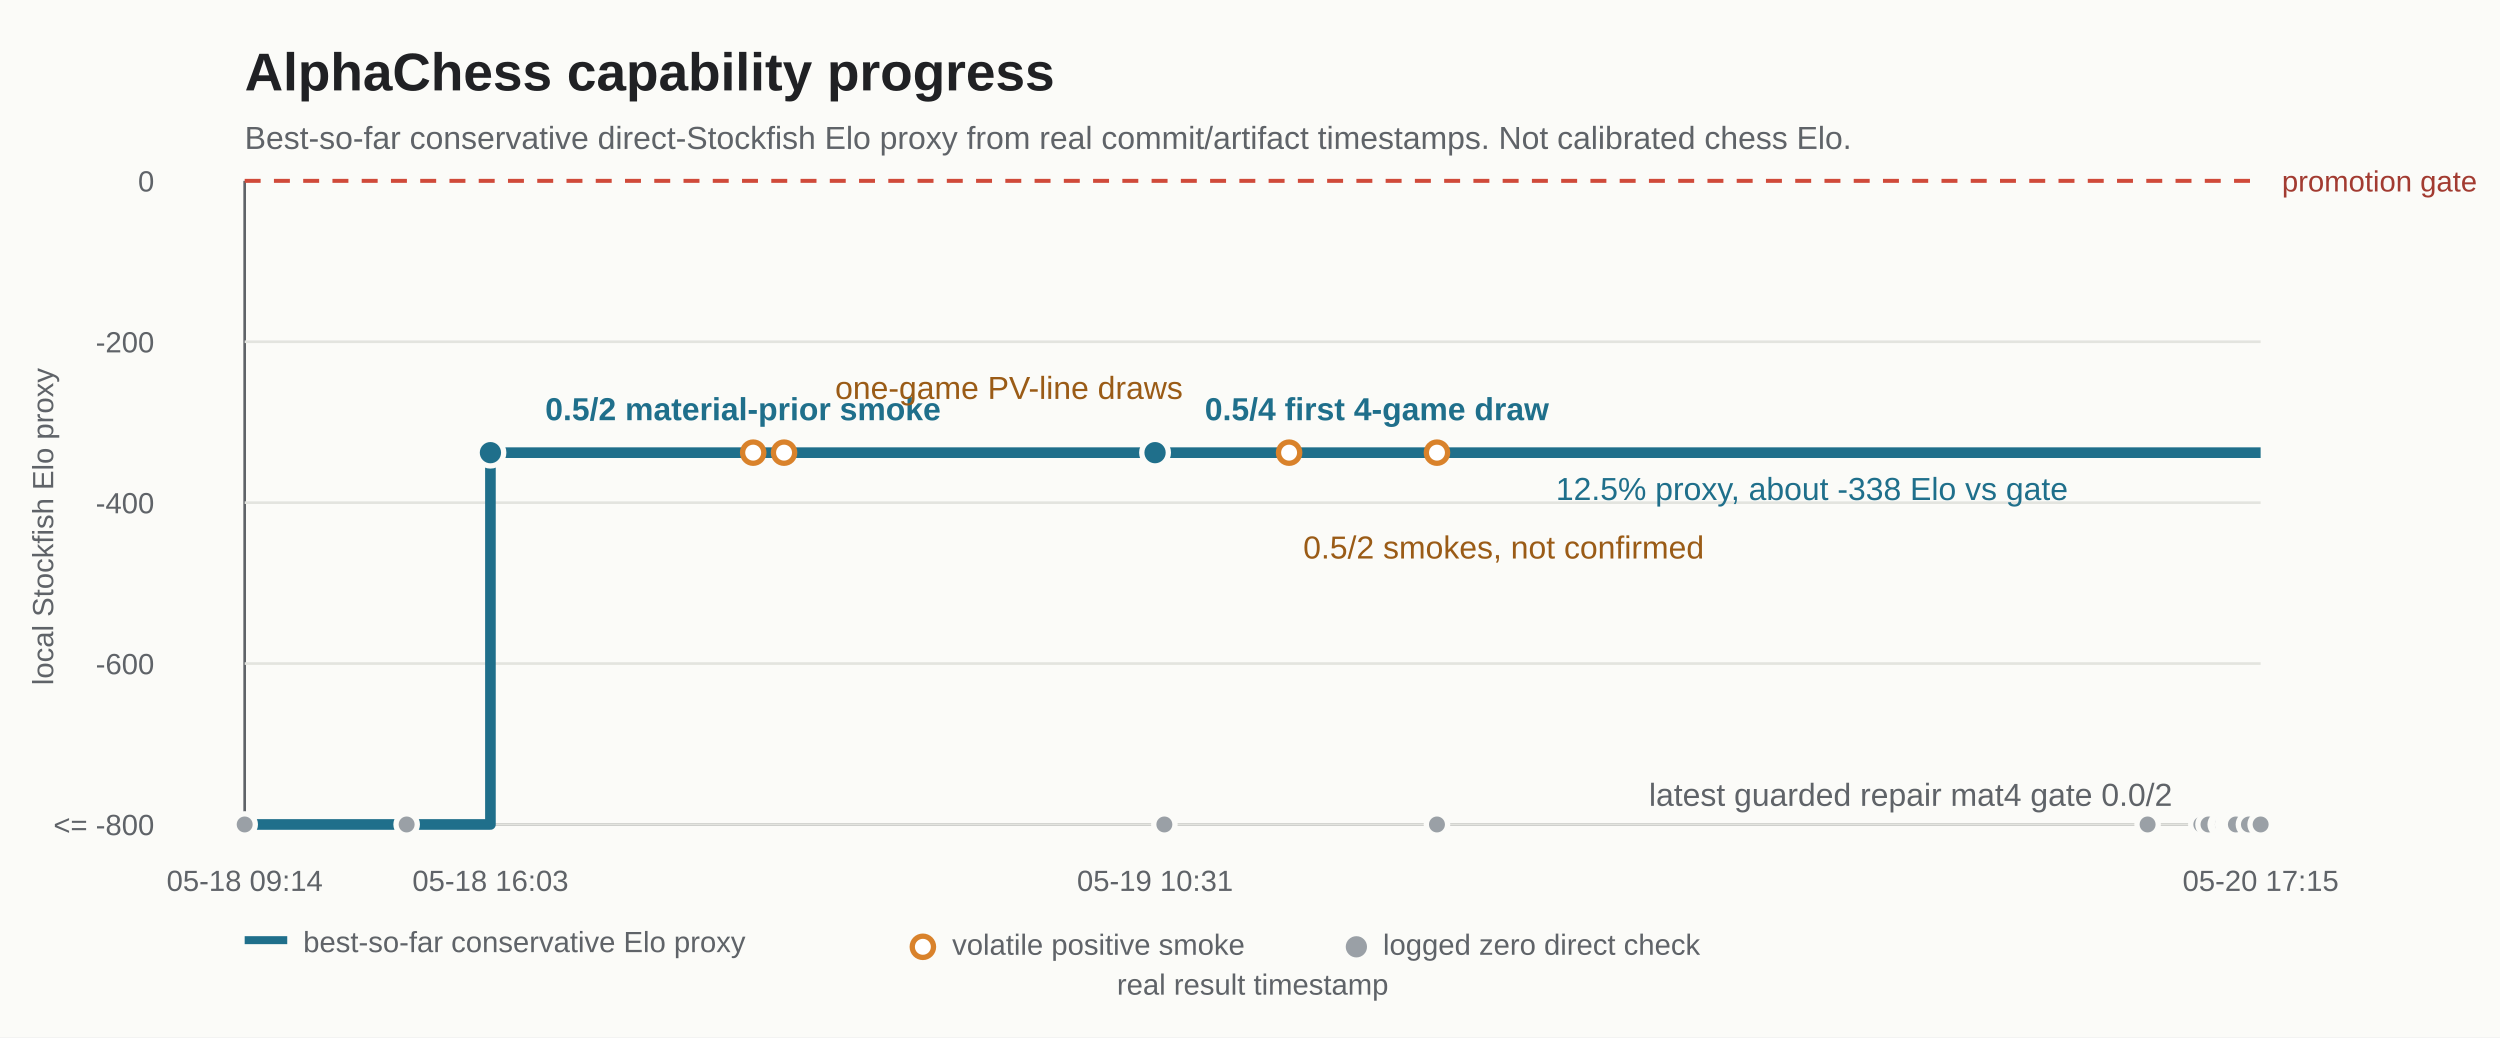
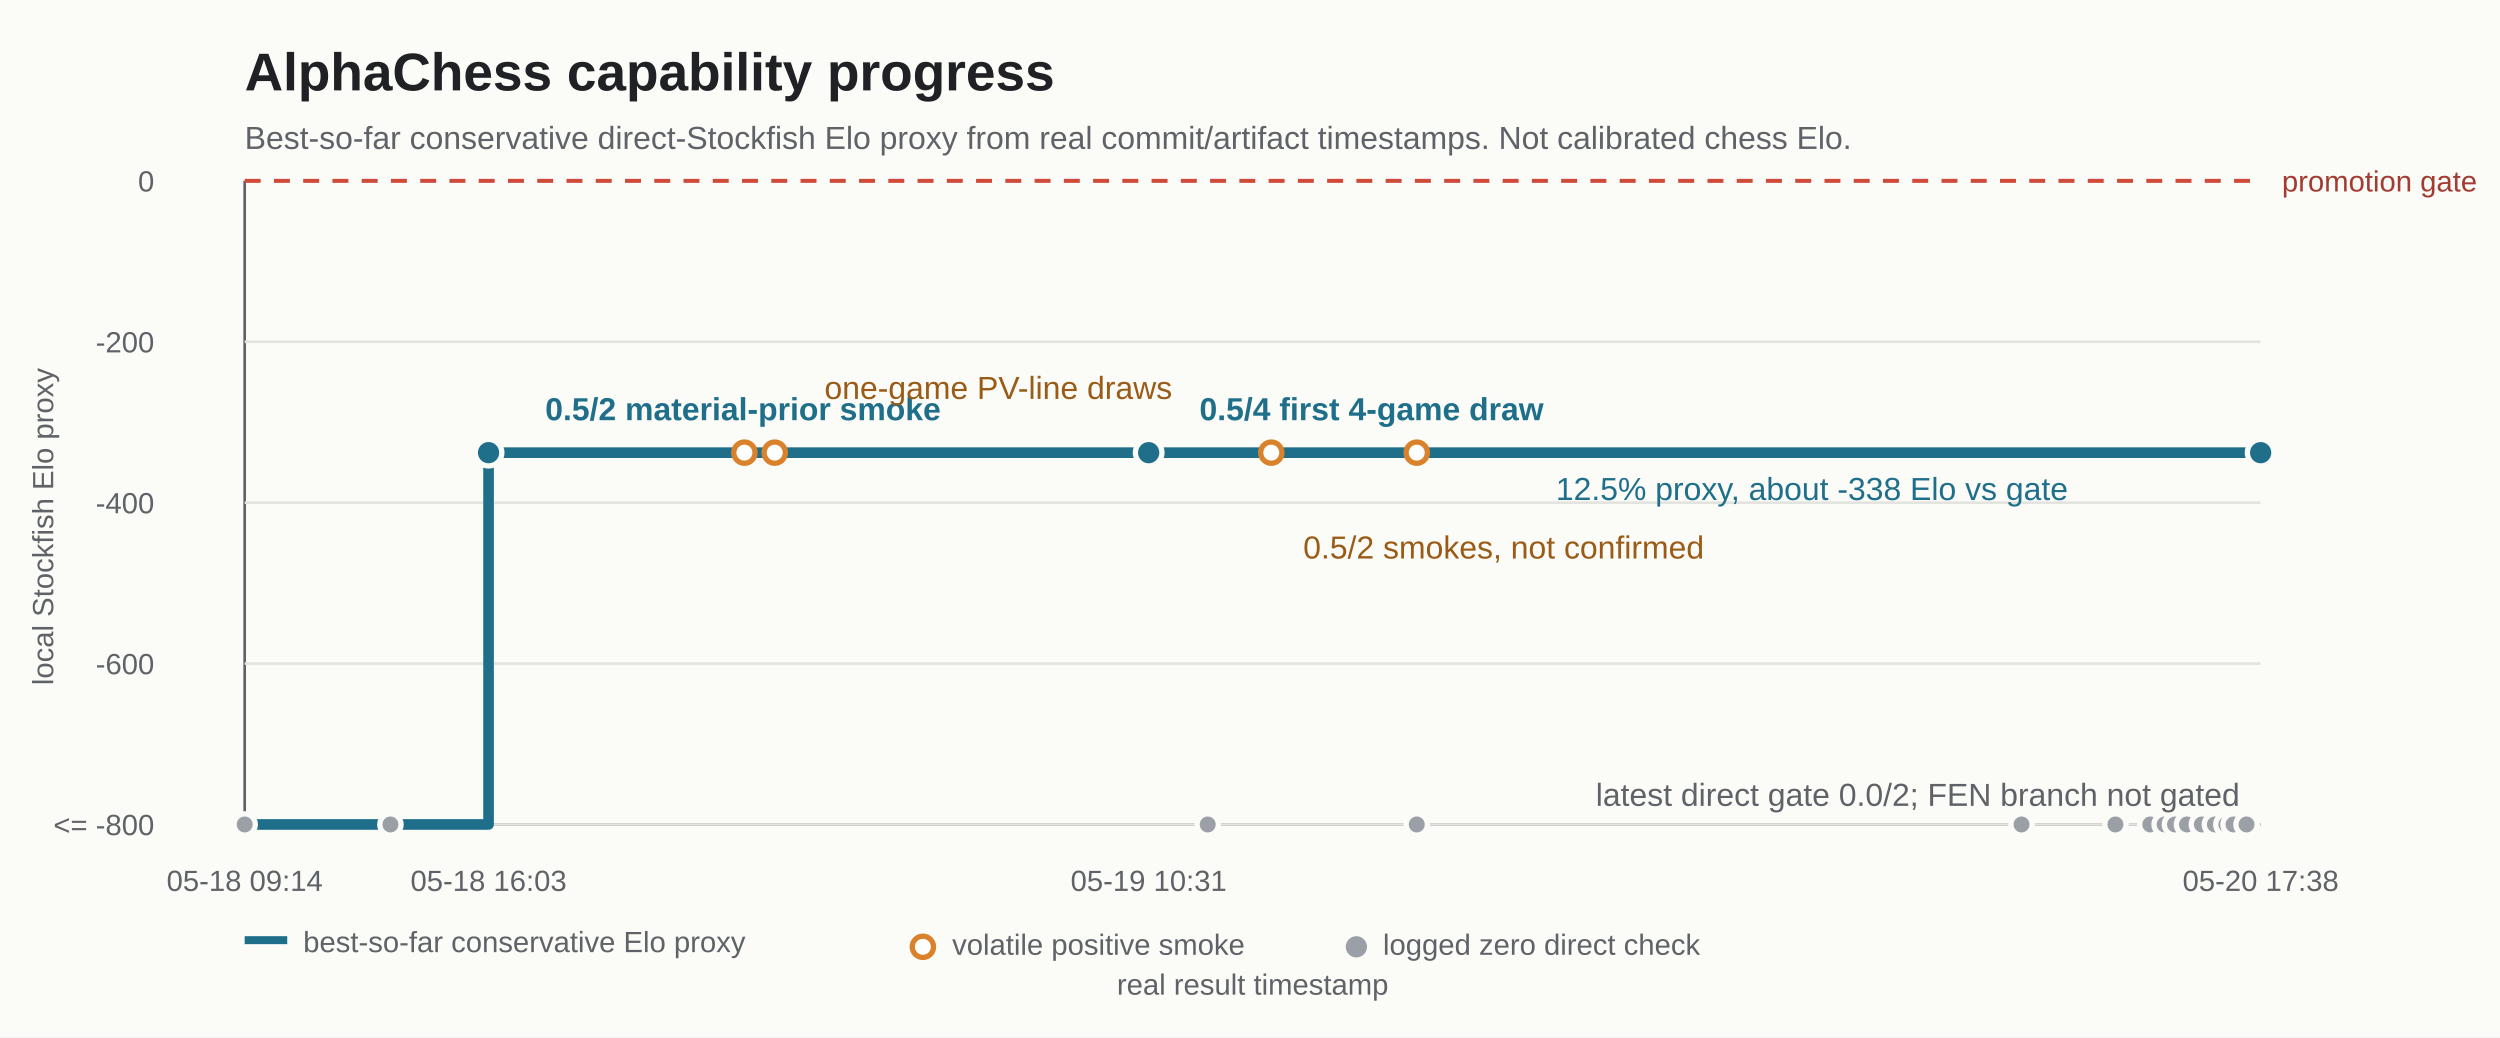
<svg xmlns="http://www.w3.org/2000/svg" width="940" height="390" viewBox="0 0 940 390" role="img" aria-labelledby="title desc">
  <rect width="940" height="390" fill="#fbfbf8" />
  <text x="92" y="34" font-family="Arial, sans-serif" font-size="20" font-weight="700" fill="#202124">AlphaChess capability progress</text>
  <text x="92" y="56" font-family="Arial, sans-serif" font-size="12" fill="#5f6368">Best-so-far conservative direct-Stockfish Elo proxy from real commit/artifact timestamps. Not calibrated chess Elo.</text>
  <g font-family="Arial, sans-serif" font-size="11" fill="#5f6368">
    <line x1="92" y1="68" x2="92" y2="310" stroke="#5f6368" stroke-width="1" />
    <line x1="92" y1="310" x2="850" y2="310" stroke="#5f6368" stroke-width="1" />
    <line x1="92" y1="68" x2="850" y2="68" stroke="#d04a3a" stroke-width="1.5" stroke-dasharray="6 5" />
    <line x1="92" y1="128.5" x2="850" y2="128.5" stroke="#e3e4df" stroke-width="1" />
    <line x1="92" y1="189" x2="850" y2="189" stroke="#e3e4df" stroke-width="1" />
    <line x1="92" y1="249.5" x2="850" y2="249.5" stroke="#e3e4df" stroke-width="1" />
    <line x1="92" y1="310" x2="850" y2="310" stroke="#e3e4df" stroke-width="1" />
    <text x="58" y="72" text-anchor="end">0</text>
    <text x="58" y="132.5" text-anchor="end">-200</text>
    <text x="58" y="193" text-anchor="end">-400</text>
    <text x="58" y="253.5" text-anchor="end">-600</text>
    <text x="58" y="314" text-anchor="end">&lt;= -800</text>
    <text x="858" y="72" fill="#a23b31">promotion gate</text>
    <text x="92" y="335" text-anchor="middle">05-18 09:14</text>
-     <text x="184.4" y="335" text-anchor="middle">05-18 16:03</text>
-     <text x="434.3" y="335" text-anchor="middle">05-19 10:31</text>
-     <text x="850" y="335" text-anchor="middle">05-20 17:15</text>
+     <text x="183.7" y="335" text-anchor="middle">05-18 16:03</text>
+     <text x="431.9" y="335" text-anchor="middle">05-19 10:31</text>
+     <text x="850" y="335" text-anchor="middle">05-20 17:38</text>
    <text x="471" y="374" text-anchor="middle">real result timestamp</text>
    <text x="20" y="198" text-anchor="middle" transform="rotate(-90 20 198)">local Stockfish Elo proxy</text>
  </g>
-   <path d="M 92 310 L 184.4 310 L 184.4 170.2 L 850 170.2" fill="none" stroke="#1f6f8b" stroke-width="4" stroke-linejoin="round" />
+   <path d="M 92 310 L 183.7 310 L 183.7 170.2 L 850 170.2" fill="none" stroke="#1f6f8b" stroke-width="4" stroke-linejoin="round" />
  <g fill="#9aa0a6" stroke="#fbfbf8" stroke-width="2">
    <circle cx="92" cy="310" r="4" />
-     <circle cx="152.9" cy="310" r="4" />
-     <circle cx="437.8" cy="310" r="4" />
-     <circle cx="540.3" cy="310" r="4" />
-     <circle cx="807.5" cy="310" r="4" />
-     <circle cx="827.7" cy="310" r="4" />
-     <circle cx="830.4" cy="310" r="4" />
-     <circle cx="835.0" cy="310" r="4" />
-     <circle cx="835.8" cy="310" r="4" />
-     <circle cx="837.8" cy="310" r="4" />
-     <circle cx="839.0" cy="310" r="4" />
-     <circle cx="840.7" cy="310" r="4" />
-     <circle cx="845.6" cy="310" r="4" />
-     <circle cx="850" cy="310" r="4" />
+     <circle cx="146.8" cy="310" r="4" />
+     <circle cx="454.1" cy="310" r="4" />
+     <circle cx="532.7" cy="310" r="4" />
+     <circle cx="760.1" cy="310" r="4" />
+     <circle cx="795.4" cy="310" r="4" />
+     <circle cx="808.5" cy="310" r="4" />
+     <circle cx="813.9" cy="310" r="4" />
+     <circle cx="817.8" cy="310" r="4" />
+     <circle cx="822.3" cy="310" r="4" />
+     <circle cx="827.9" cy="310" r="4" />
+     <circle cx="832.8" cy="310" r="4" />
+     <circle cx="837.1" cy="310" r="4" />
+     <circle cx="839.8" cy="310" r="4" />
+     <circle cx="844.7" cy="310" r="4" />
  </g>
  <g fill="#1f6f8b" stroke="#fbfbf8" stroke-width="2">
-     <circle cx="184.4" cy="170.2" r="5" />
-     <circle cx="434.3" cy="170.2" r="5" />
+     <circle cx="183.7" cy="170.2" r="5" />
+     <circle cx="431.9" cy="170.2" r="5" />
+     <circle cx="850" cy="170.2" r="5" />
  </g>
  <g fill="#ffffff" stroke="#d9822b" stroke-width="2">
-     <circle cx="283.2" cy="170.2" r="4" />
-     <circle cx="294.8" cy="170.2" r="4" />
-     <circle cx="484.7" cy="170.2" r="4" />
-     <circle cx="540.3" cy="170.2" r="4" />
+     <circle cx="279.9" cy="170.2" r="4" />
+     <circle cx="291.3" cy="170.2" r="4" />
+     <circle cx="478.0" cy="170.2" r="4" />
+     <circle cx="532.7" cy="170.2" r="4" />
  </g>
  <g font-family="Arial, sans-serif" font-size="12" fill="#202124">
    <text x="205" y="158" font-weight="700" fill="#1f6f8b">0.5/2 material-prior smoke</text>
-     <text x="453" y="158" font-weight="700" fill="#1f6f8b">0.5/4 first 4-game draw</text>
+     <text x="451" y="158" font-weight="700" fill="#1f6f8b">0.5/4 first 4-game draw</text>
    <text x="585" y="188" fill="#1f6f8b">12.5% proxy, about -338 Elo vs gate</text>
-     <text x="314" y="150" fill="#9a5b16">one-game PV-line draws</text>
+     <text x="310" y="150" fill="#9a5b16">one-game PV-line draws</text>
    <text x="490" y="210" fill="#9a5b16">0.5/2 smokes, not confirmed</text>
-     <text x="620" y="303" fill="#5f6368">latest guarded repair mat4 gate 0.0/2</text>
+     <text x="600" y="303" fill="#5f6368">latest direct gate 0.0/2; FEN branch not gated</text>
  </g>
  <g font-family="Arial, sans-serif" font-size="11" fill="#5f6368">
    <rect x="92" y="352" width="16" height="3" fill="#1f6f8b" />
    <text x="114" y="358">best-so-far conservative Elo proxy</text>
    <circle cx="347" cy="356" r="4" fill="#ffffff" stroke="#d9822b" stroke-width="2" />
    <text x="358" y="359">volatile positive smoke</text>
    <circle cx="510" cy="356" r="4" fill="#9aa0a6" />
    <text x="520" y="359">logged zero direct check</text>
  </g>
</svg>
